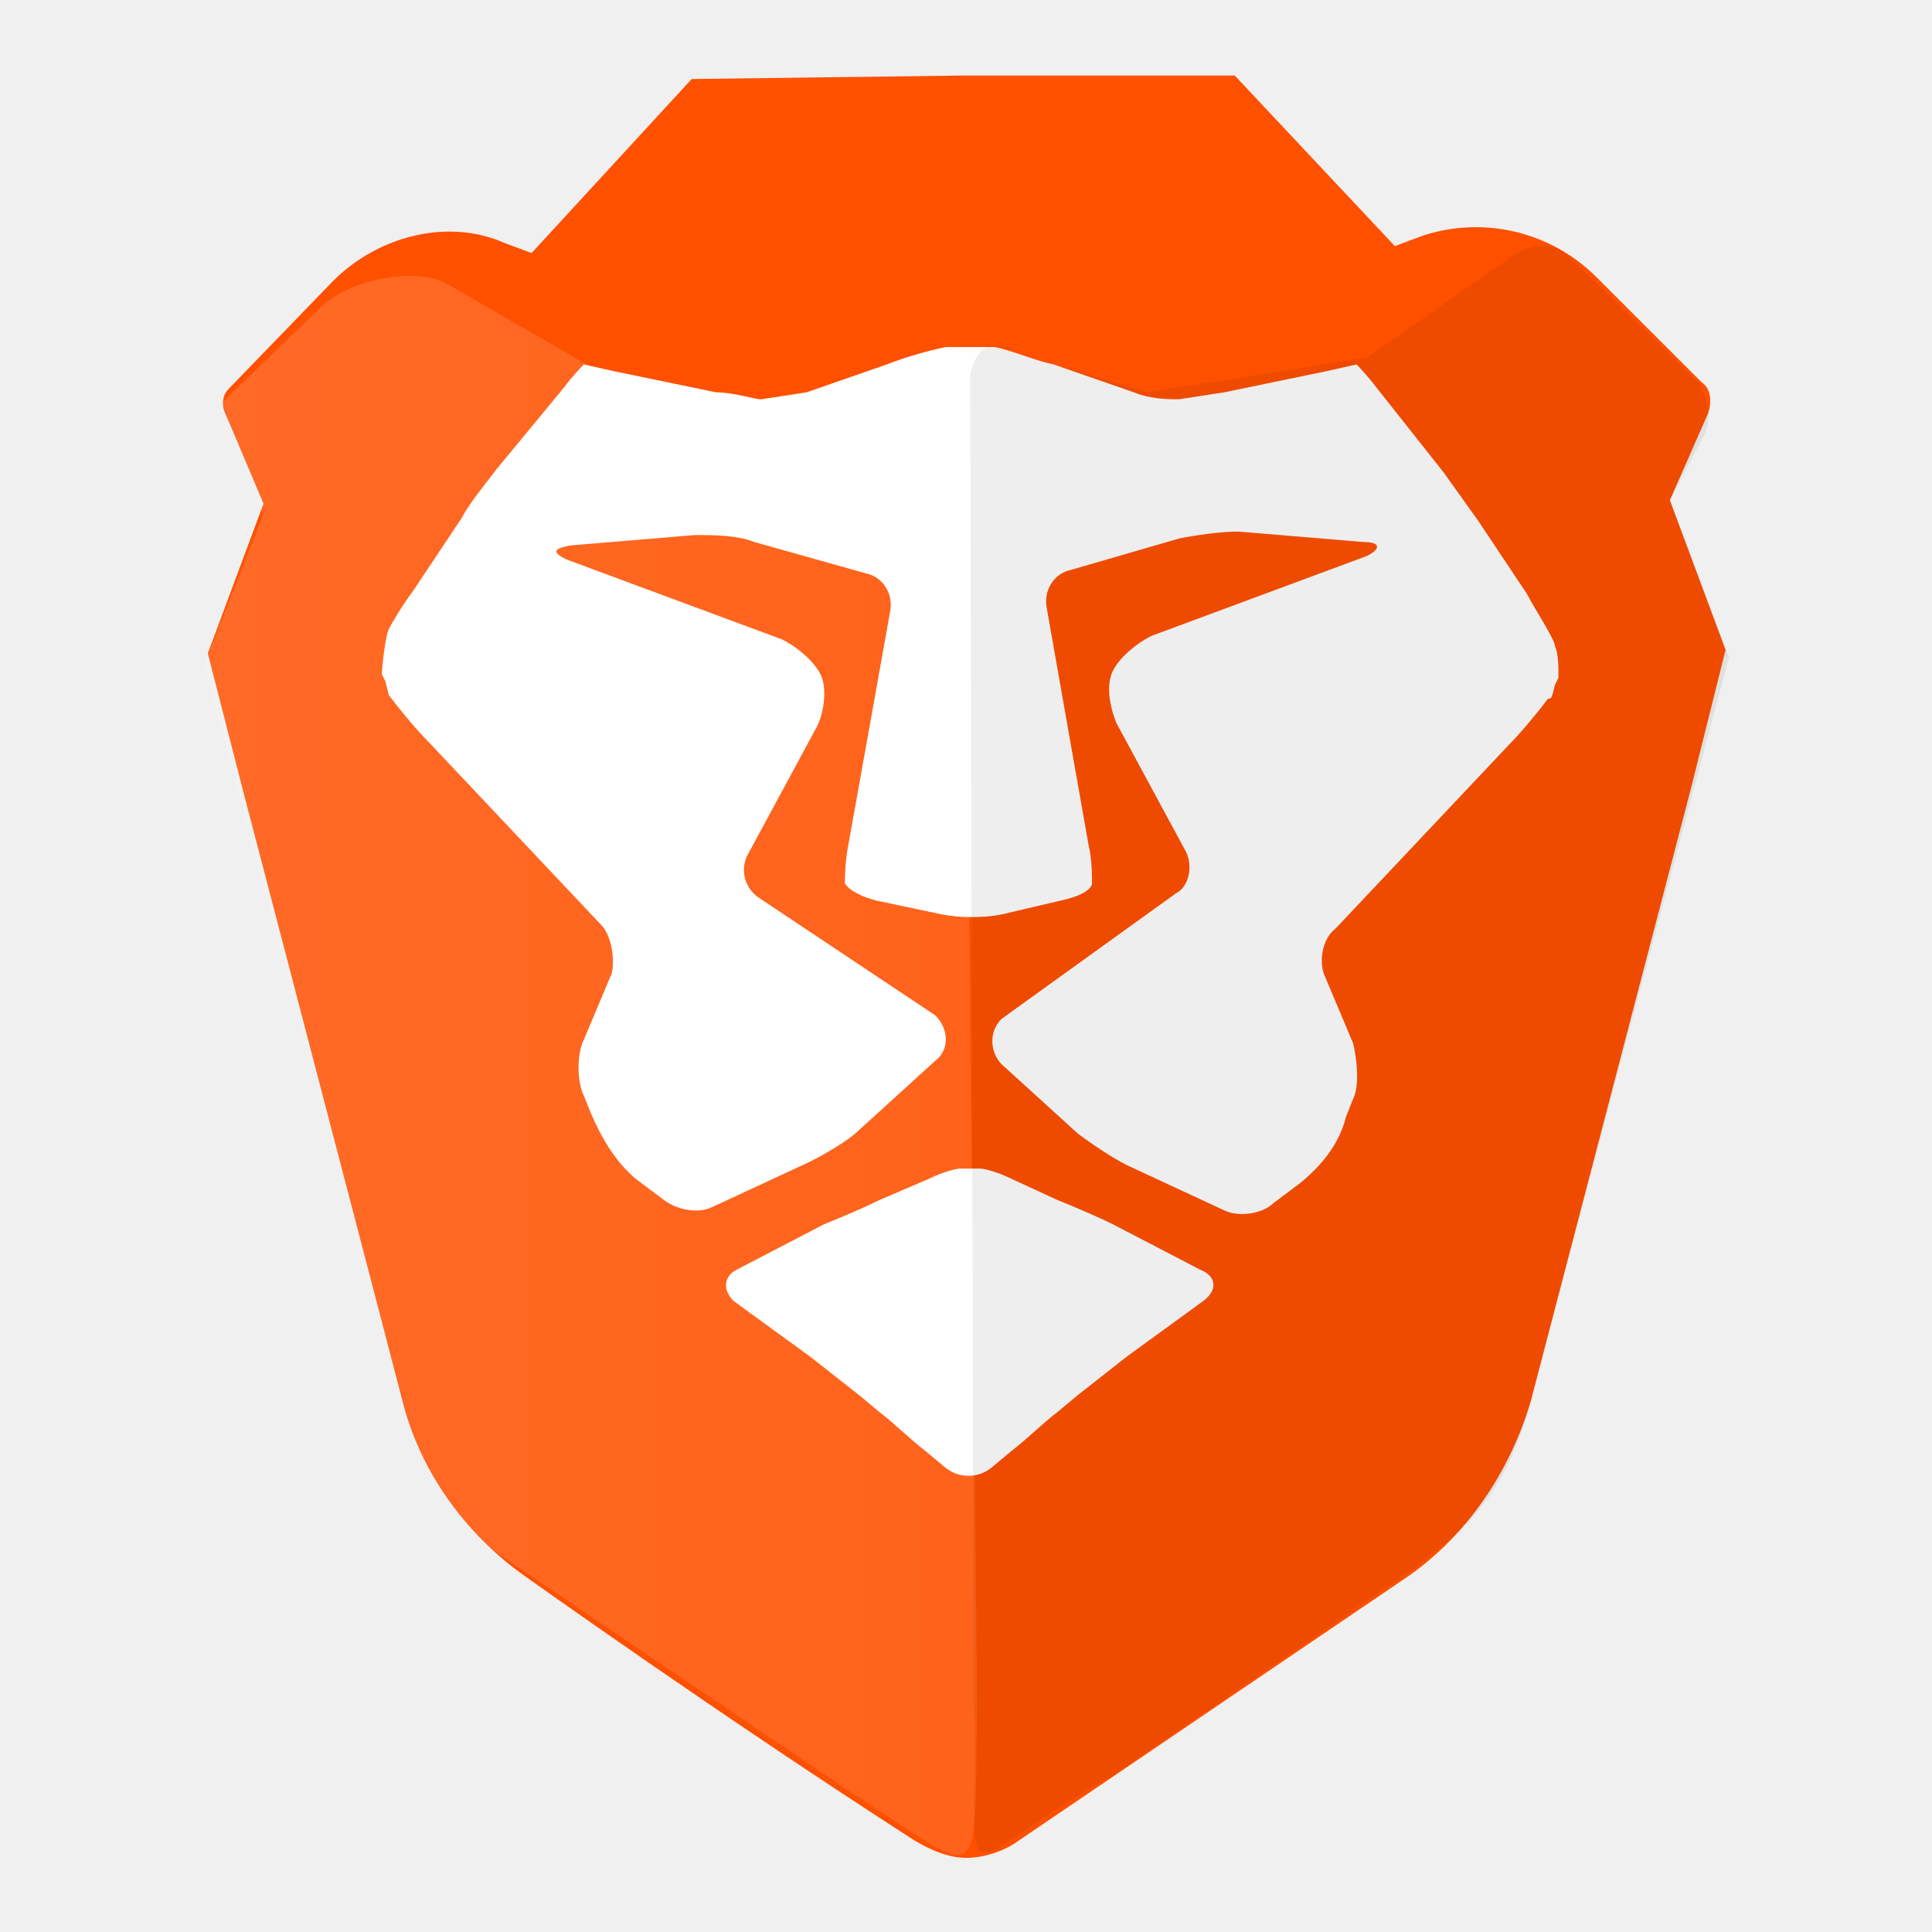
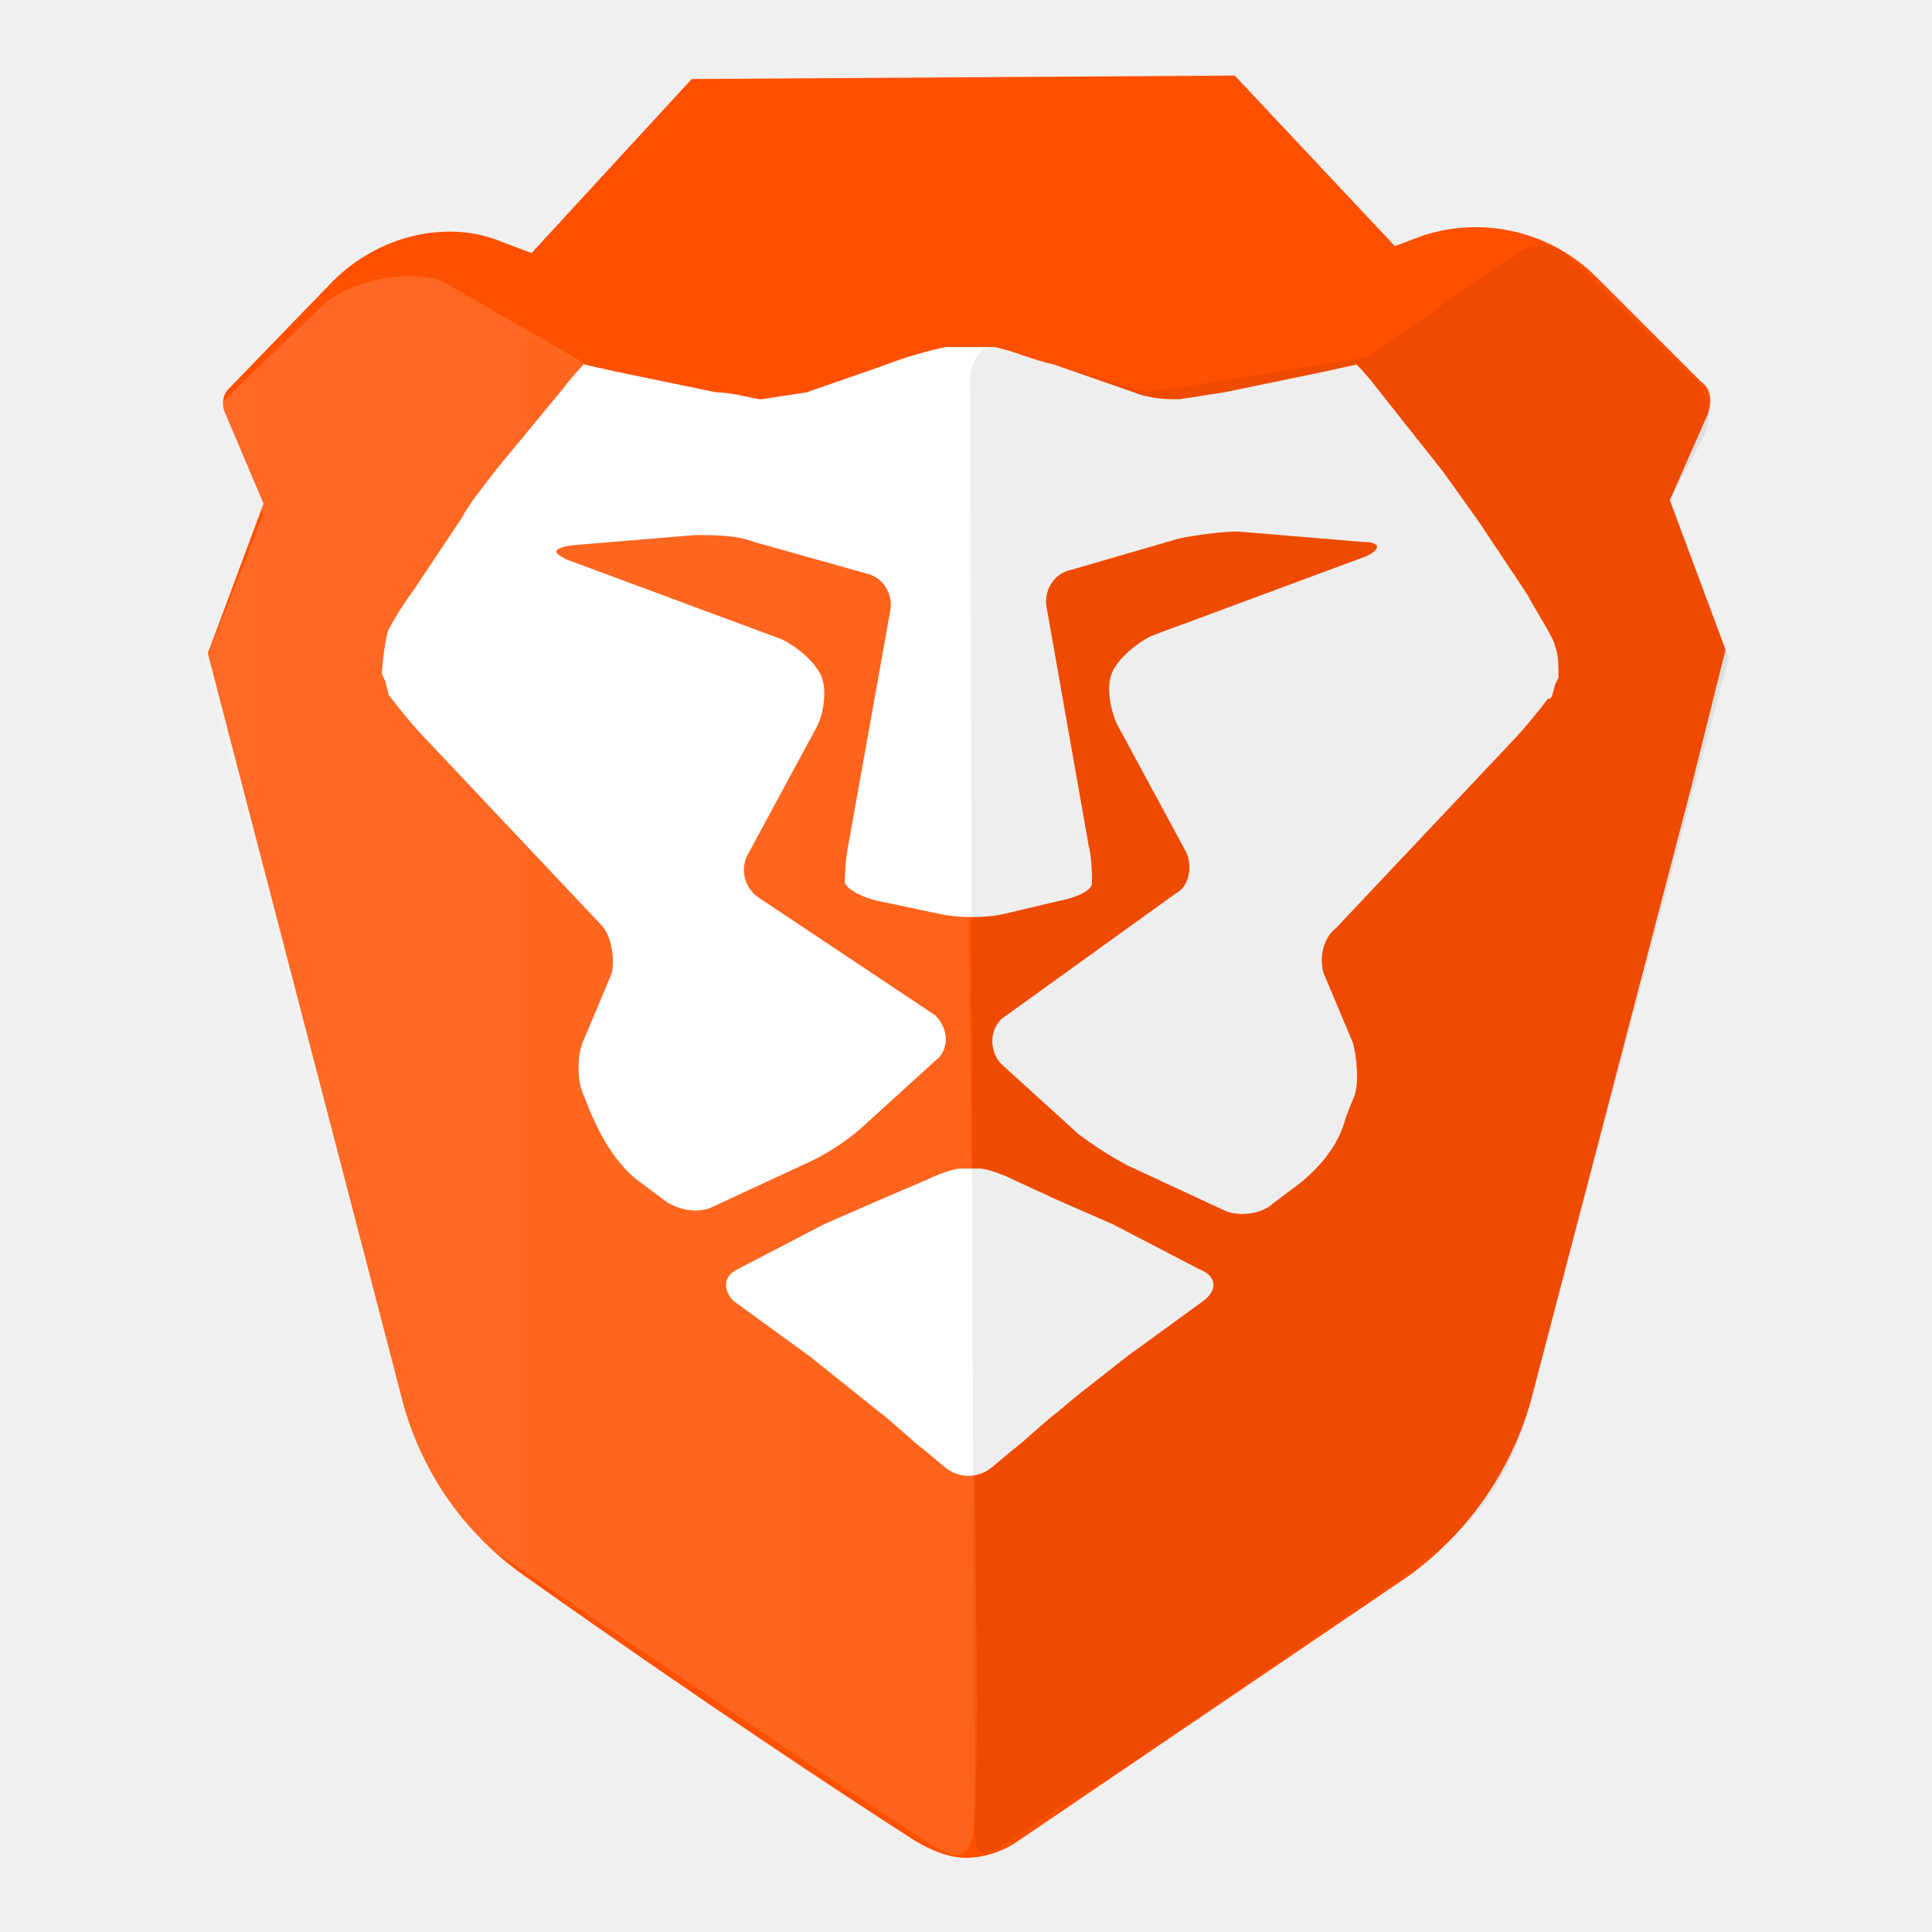
<svg xmlns="http://www.w3.org/2000/svg" viewBox="-4.27 -1.27 55.5 55.5">
  <linearGradient id="a" x1="2" x2="24" y1="29" y2="29" gradientUnits="userSpaceOnUse">
    <stop offset="0" stop-color="#fff" />
    <stop offset=".14" stop-color="#fff" stop-opacity=".96" />
    <stop offset="1" stop-color="#fff" stop-opacity=".7" />
  </linearGradient>
-   <path fill="#ff5000" d="M45.3 17.4l-1.6-4.3 1.1-2.5c.1-.3.1-.7-.2-.9l-3-3a4.9 4.9 0 0 0-5-1.2l-.8.3L31.2.9h-7.8l-7.8.1L11 6l-.8-.3C8.6 5 6.6 5.5 5.3 6.8l-3 3.1c-.2.2-.2.5-.1.7l1.1 2.6-1.6 4.3 1 3.9L7.3 39c.5 2 1.8 3.8 3.5 5 0 0 5.6 4 11.2 7.6.5.3 1 .5 1.5.5s1.1-.2 1.5-.5L36.2 44c1.7-1.2 2.9-3 3.5-5l4.6-17.6z" />
+   <path fill="#ff5000" d="M45.3 17.4l-1.6-4.3 1.1-2.5c.1-.3.1-.7-.2-.9l-3-3a4.9 4.9 0 0 0-5-1.2l-.8.3L31.2.9 15.6 1 11 6l-.8-.3C8.6 5 6.6 5.5 5.3 6.8l-3 3.1c-.2.2-.2.5-.1.7l1.1 2.6-1.6 4.3L7.3 39a8.9 8.9 0 0 0 3.5 5s5.6 4 11.2 7.6c.5.3 1 .5 1.5.5a2.7 2.7 0 0 0 1.5-.5L36.2 44a9.4 9.4 0 0 0 3.5-5l4.6-17.6z" />
  <path fill="url(#a)" d="M7.5 39.7L1.6 17.8l1.7-4.3-1.2-3.2L5 7.5c.9-.8 2.8-1.1 3.6-.6l4.5 2.6 5.8 1.3 4.5-1.9.4 38.8c-.1 5.6.3 5-3.8 2.4L9.8 43.2c-1.1-1-1.9-2.2-2.3-3.5z" opacity=".15" />
-   <path d="M24.8 32.6c-.4-.2-.8-.3-.9-.3h-.6c-.1 0-.5.1-.9.3l-1.4.6c-.4.2-1.1.5-1.6.7l-2.5 1.3c-.4.2-.4.6-.1.9l2.2 1.6 1.4 1.1.6.5c.4.3.9.8 1.3 1.1l.6.5a1.05 1.05 0 0 0 1.3 0l.6-.5c.4-.3.9-.8 1.3-1.1l.6-.5 1.4-1.1 2.2-1.6c.4-.3.4-.7-.1-.9l-2.5-1.3c-.4-.2-1.1-.5-1.6-.7zm15.6-14.2l.1-.2c0-.3 0-.7-.1-.9 0-.2-.6-1.1-.8-1.5l-1.4-2.1-1-1.4-1.9-2.4c-.3-.4-.6-.7-.6-.7l-.9.2-2.9.6-1.3.2c-.3 0-.8 0-1.3-.2L26 9.2c-.5-.1-1.2-.4-1.7-.5h-1.4c-.5.1-1.2.3-1.7.5l-2.3.8-1.3.2c-.2 0-.8-.2-1.3-.2l-2.9-.6-.9-.2s-.3.3-.6.7L10 12.2c-.3.4-.8 1-1 1.4l-1.4 2.1c-.3.4-.6.9-.7 1.1s-.2 1.1-.2 1.3l.1.2.1.4c.3.4.8 1 1.1 1.3l5 5.3c.3.3.4 1 .3 1.4l-.8 1.9c-.2.4-.2 1.2 0 1.6l.2.5c.3.7.7 1.4 1.3 1.9l.8.6c.4.3 1 .4 1.4.2l2.8-1.3c.4-.2 1.1-.6 1.4-.9l2.2-2c.4-.3.4-.9 0-1.3l-5.1-3.4c-.4-.3-.5-.8-.3-1.2l2-3.7c.2-.4.3-1.1.1-1.5s-.7-.8-1.1-1L12 14.8c-.4-.2-.4-.3.1-.4l3.6-.3c.5 0 1.2 0 1.7.2l3.2.9c.5.1.8.6.7 1.1L20.1 23c-.1.5-.1 1-.1 1.1.1.2.5.4.9.5l1.9.4c.5.1 1.2.1 1.7 0l1.7-.4c.5-.1.9-.3.9-.5s0-.7-.1-1.1l-1.2-6.8c-.1-.5.2-1 .7-1.1l3.1-.9c.5-.1 1.2-.2 1.7-.2l3.6.3c.5 0 .5.2.1.4L28.8 17c-.4.2-.9.6-1.1 1s-.1 1 .1 1.5l2 3.7c.2.4.1 1-.3 1.2l-5 3.6c-.4.4-.3 1 0 1.3l2.2 2c.4.3 1 .7 1.4.9l2.8 1.3c.4.2 1.1.1 1.4-.2l.8-.6c.6-.5 1.1-1.1 1.3-1.9l.2-.5c.2-.4.1-1.2 0-1.6l-.8-1.9c-.2-.4-.1-1.1.3-1.4l5-5.3c.3-.3.8-.9 1.1-1.3.1 0 .1 0 .2-.4z" fill="#fff" />
+   <path d="M24.8 32.6c-.4-.2-.8-.3-.9-.3h-.6c-.1 0-.5.1-.9.3l-1.4.6-1.6.7-2.5 1.3c-.4.2-.4.6-.1.9l2.2 1.6 2 1.6c.4.3.9.8 1.3 1.1l.6.5a1.05 1.05 0 0 0 1.3 0l.6-.5c.4-.3.9-.8 1.3-1.1l.6-.5 1.4-1.1 2.2-1.6c.4-.3.4-.7-.1-.9l-2.5-1.3-1.6-.7zm15.6-14.2l.1-.2c0-.3 0-.7-.1-.9 0-.2-.6-1.1-.8-1.5l-1.4-2.1-1-1.4-1.9-2.4c-.3-.4-.6-.7-.6-.7l-.9.2-2.9.6-1.3.2c-.3 0-.8 0-1.3-.2L26 9.2c-.5-.1-1.2-.4-1.7-.5h-1.4c-.5.1-1.2.3-1.7.5l-2.3.8-1.3.2c-.2 0-.8-.2-1.3-.2l-2.9-.6-.9-.2s-.3.3-.6.7L10 12.2c-.3.4-.8 1-1 1.4l-1.4 2.1a9 9 0 0 0-.7 1.1c-.1.2-.2 1.1-.2 1.3l.1.2.1.4c.3.4.8 1 1.1 1.3l5 5.3c.3.3.4 1 .3 1.4l-.8 1.9c-.2.4-.2 1.2 0 1.6l.2.5c.3.7.7 1.4 1.3 1.9l.8.6c.4.3 1 .4 1.4.2l2.8-1.3a6.7 6.7 0 0 0 1.4-.9l2.2-2c.4-.3.4-.9 0-1.3l-5.1-3.4c-.4-.3-.5-.8-.3-1.2l2-3.7c.2-.4.3-1.1.1-1.5s-.7-.8-1.1-1L12 14.8c-.4-.2-.4-.3.1-.4l3.6-.3c.5 0 1.2 0 1.7.2l3.2.9c.5.1.8.6.7 1.1L20.1 23c-.1.5-.1 1-.1 1.1.1.2.5.4.9.5l1.9.4c.5.1 1.2.1 1.7 0l1.7-.4c.5-.1.9-.3.9-.5s0-.7-.1-1.1l-1.2-6.8c-.1-.5.2-1 .7-1.1l3.1-.9c.5-.1 1.2-.2 1.7-.2l3.6.3c.5 0 .5.2.1.4L28.8 17c-.4.2-.9.6-1.1 1s-.1 1 .1 1.5l2 3.7c.2.4.1 1-.3 1.2l-5 3.6c-.4.4-.3 1 0 1.3l2.2 2a11 11 0 0 0 1.4.9l2.8 1.3c.4.2 1.1.1 1.4-.2l.8-.6c.6-.5 1.1-1.1 1.3-1.9l.2-.5c.2-.4.1-1.2 0-1.6l-.8-1.9c-.2-.4-.1-1.1.3-1.4l5-5.3c.3-.3.8-.9 1.1-1.3.1 0 .1 0 .2-.4z" fill="#fff" />
  <path d="M36.2 43.9l-8.6 5.9c-2.4 1.3-3.6 2.6-3.8 2-.2-.5 0-1.9-.1-4.2l-.1-38c0-.4.3-1 .7-.9l4.4 1.3L35 9l4.3-3c.5-.3 1.1-.3 1.5.1l3.7 3.6c.3.4.4 1.1.2 1.5l-1 1.9 1.7 4.5-5.9 22.1c-.9 2.6-2.2 3.3-3.3 4.2z" opacity=".07" />
</svg>
